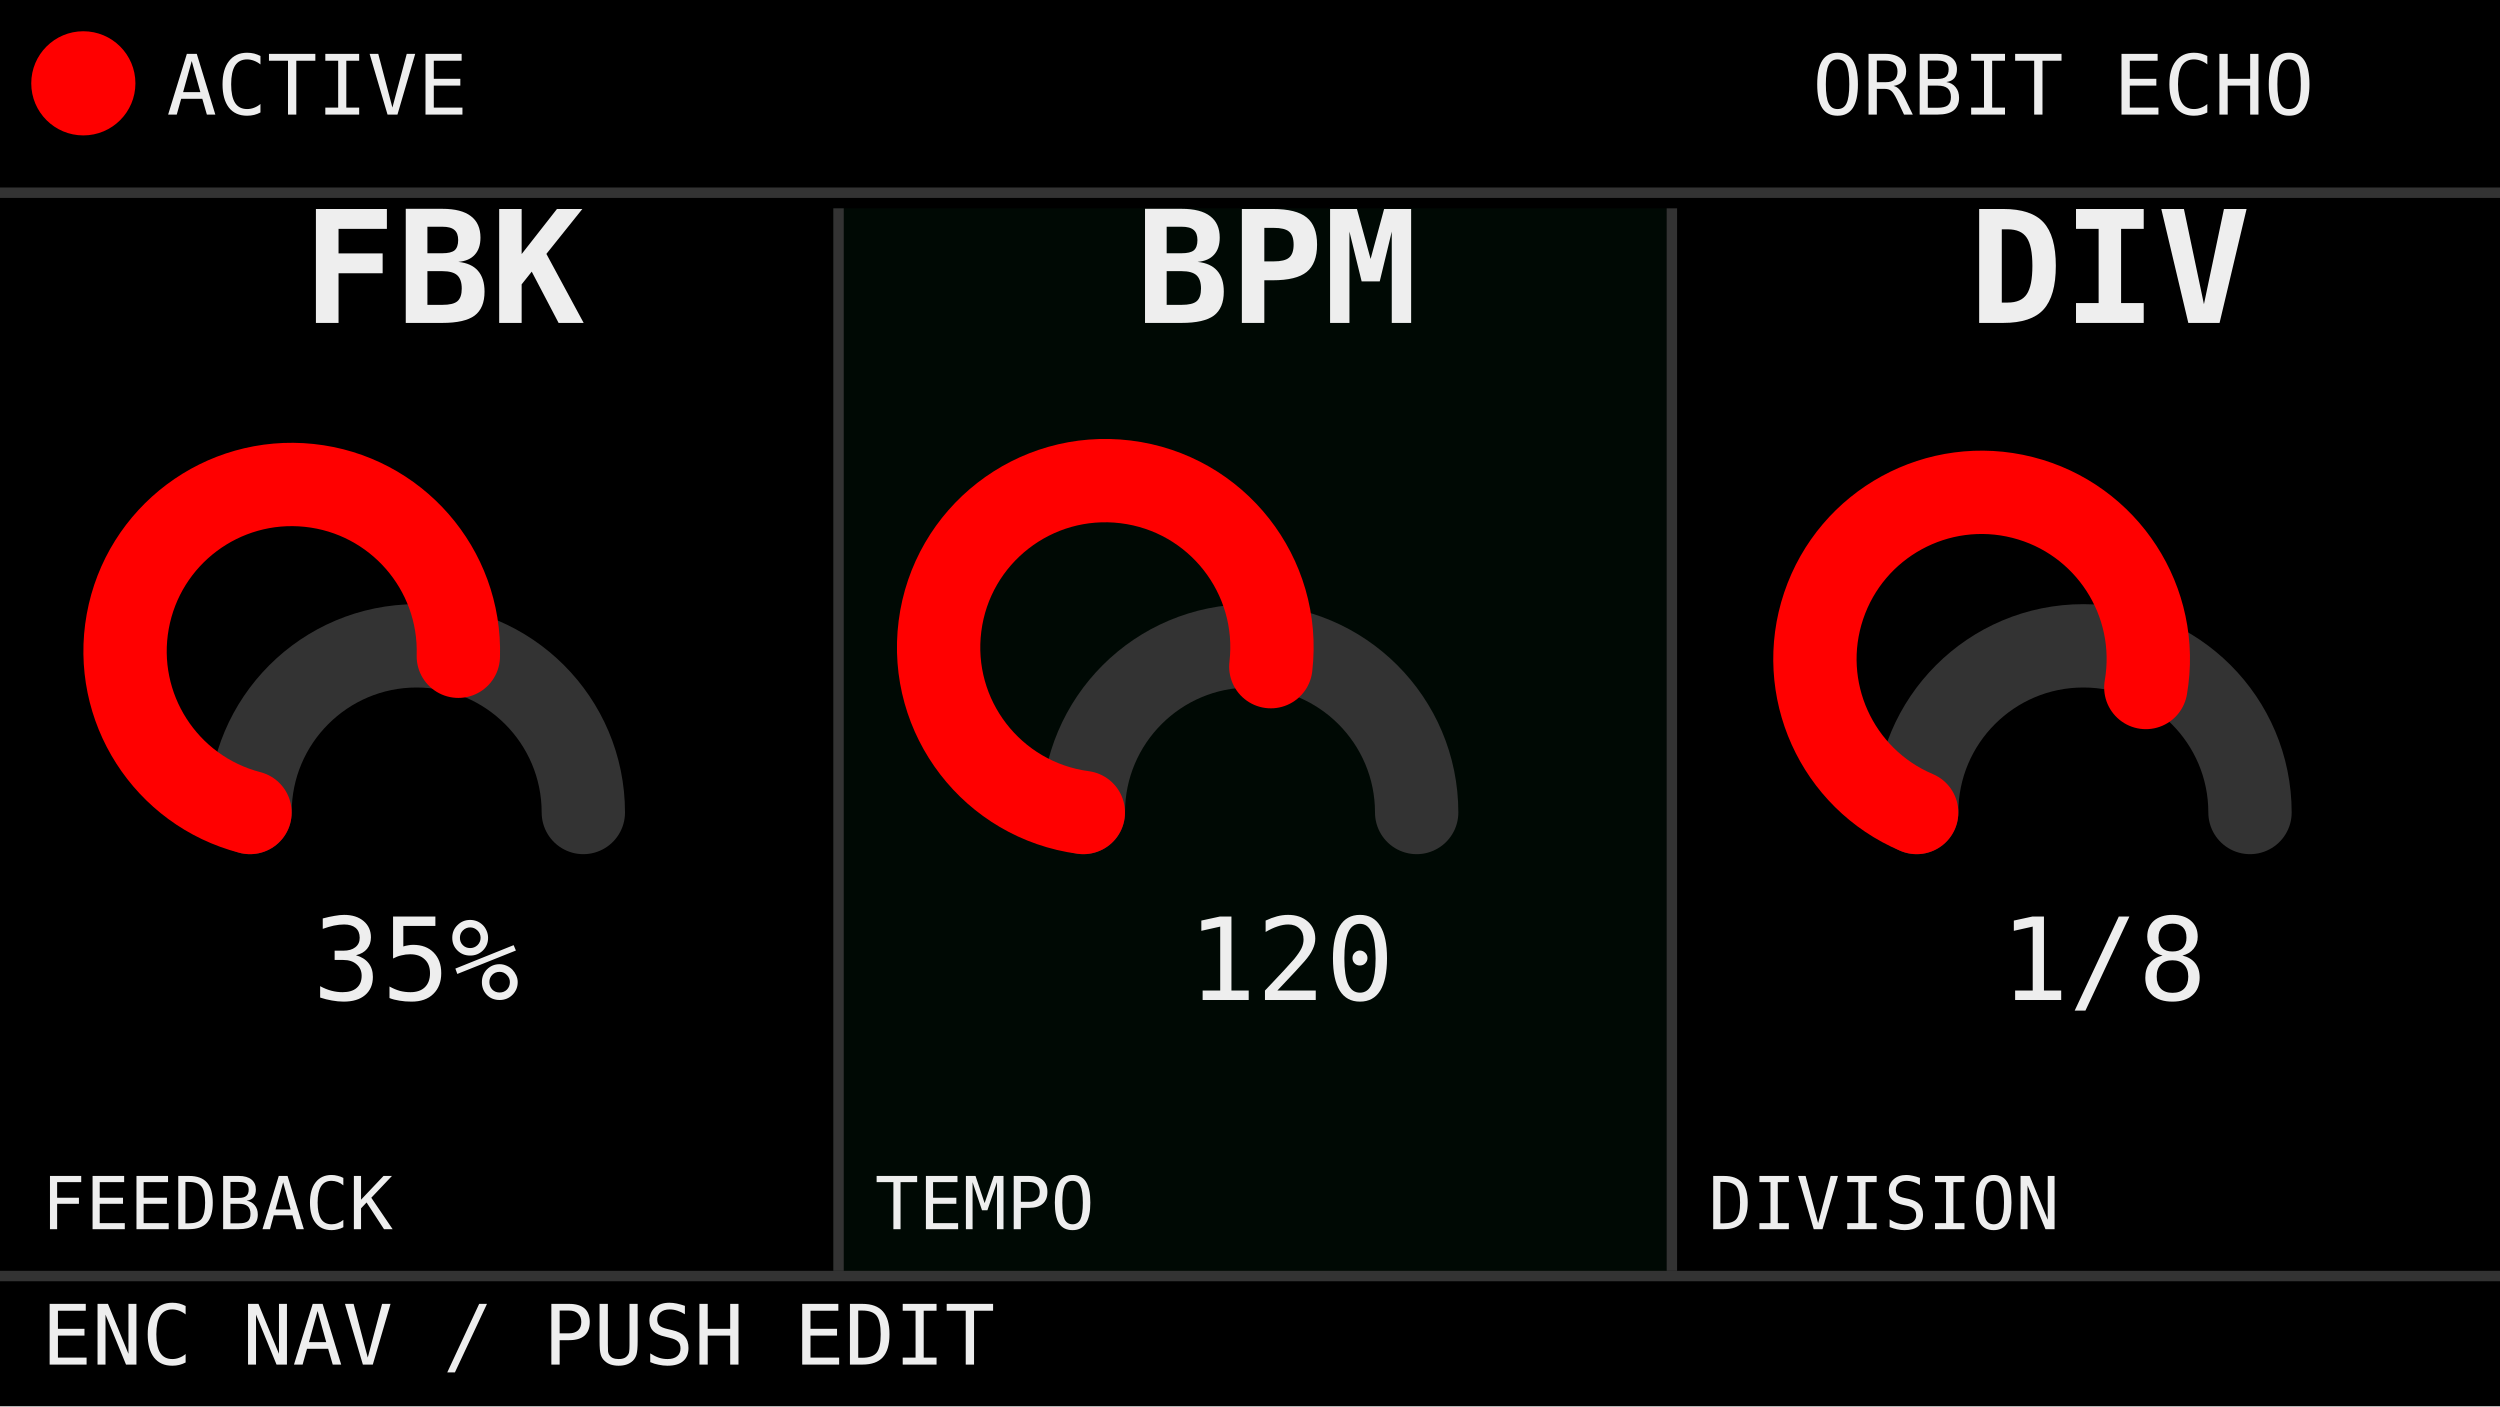
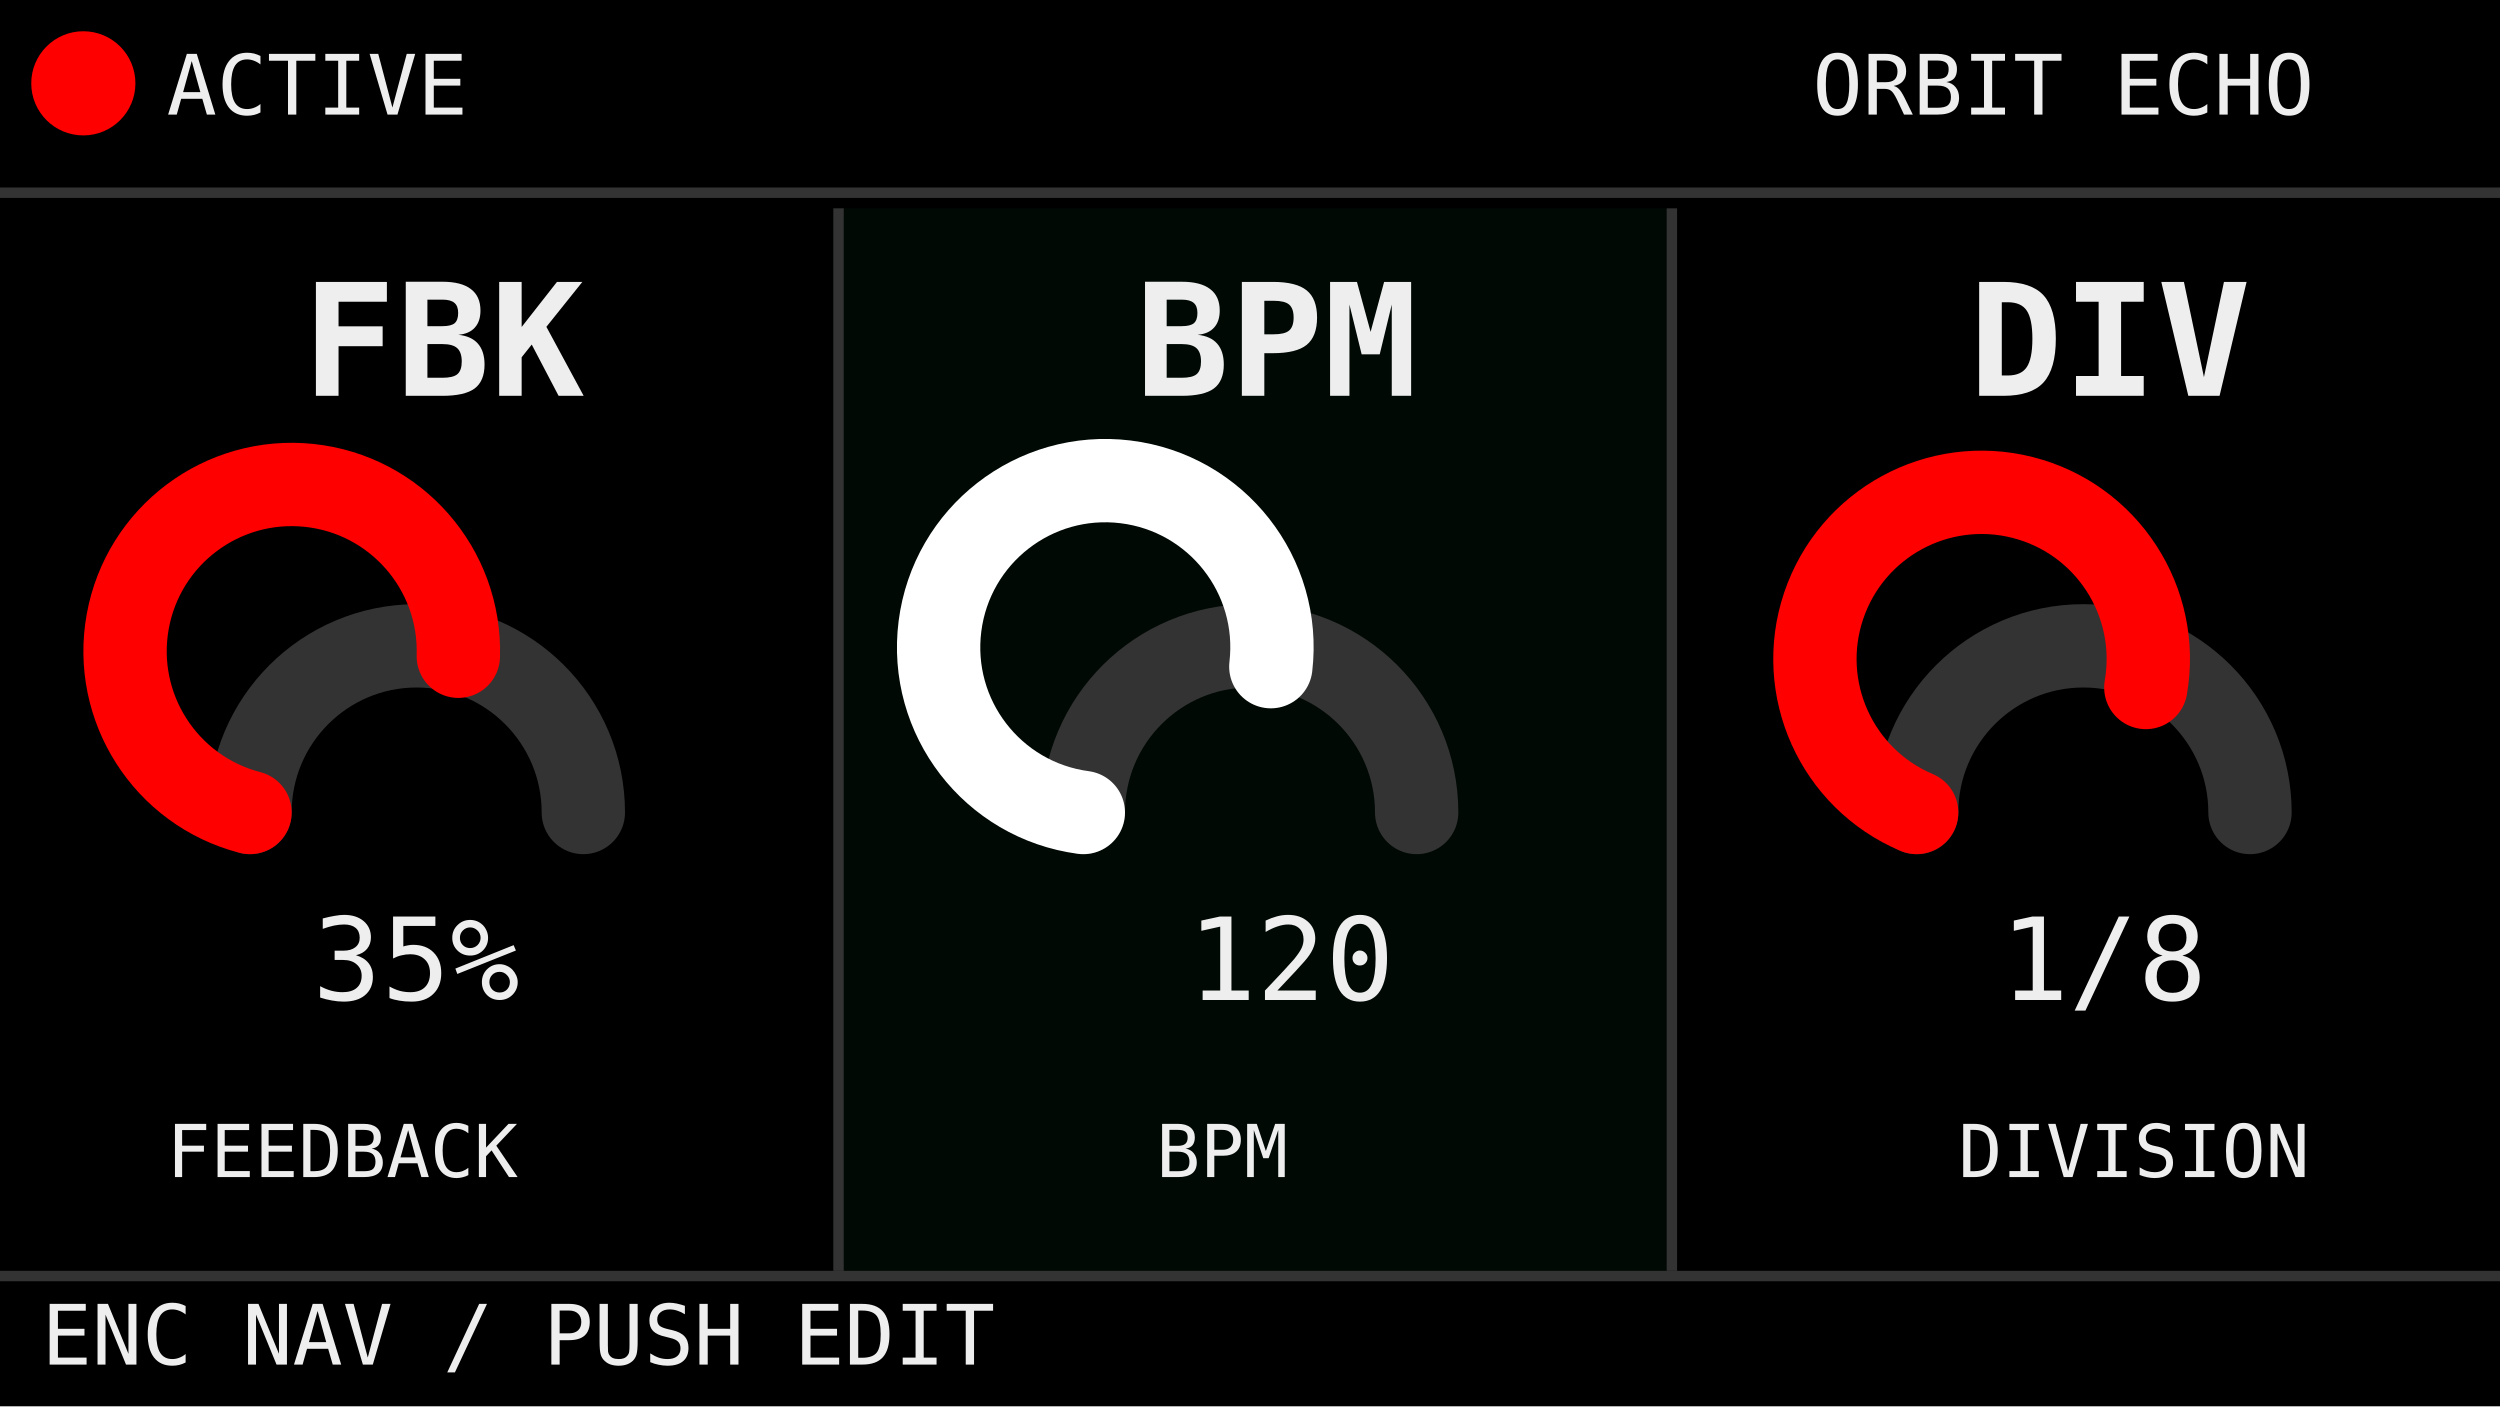
<svg xmlns="http://www.w3.org/2000/svg" viewBox="0 0 240 135" width="480" height="270">
  <defs>
-     <style>.bg{fill:#000}.line{fill:#333}.txt{fill:#EEE;font-family:monospace;font-size:8px}.big{fill:#EEE;font-family:monospace;font-size:15px;font-weight:700}.val{fill:#EEE;font-family:monospace;font-size:11px}.small{fill:#EEE;font-family:monospace;font-size:7px}.sel{fill:#0841}.track{fill:none;stroke:#333;stroke-width:8;stroke-linecap:round}.fill{fill:none;stroke:#F00;stroke-width:8;stroke-linecap:round}</style>
+     <style>.bg{fill:#000}.line{fill:#333}.txt{fill:#EEE;font-family:monospace;font-size:8px}.big{fill:#EEE;font-family:monospace;font-size:15px;font-weight:700}.val{fill:#EEE;font-family:monospace;font-size:11px}.small{fill:#EEE;font-family:monospace;font-size:7px}.sel{fill:#0841}.track{fill:none;stroke:#333;stroke-width:8;stroke-linecap:round}.fill{fill:none;stroke:#F00;stroke-width:8;stroke-linecap:round}.fillSel{fill:none;stroke:#FFF;stroke-width:8;stroke-linecap:round}</style>
  </defs>
  <rect class="bg" width="240" height="135" />
  <circle cx="8" cy="8" r="5" fill="#F00" />
  <text x="16" y="11" class="txt">ACTIVE</text>
  <text x="174" y="11" class="txt">ORBIT ECHO</text>
  <rect x="0" y="18" width="240" height="1" class="line" />
  <rect x="80" y="20" width="80" height="102" class="sel" />
  <rect x="80" y="20" width="1" height="102" class="line" />
  <rect x="160" y="20" width="1" height="102" class="line" />
-   <text x="29" y="31" class="big">FBK</text>
+   <text x="29" y="38" class="big">FBK</text>
  <path d="M 24 78 A 16 16 0 1 1 56 78" class="track" />
  <path d="M 24 78 A 16 16 0 1 1 44 63" class="fill" />
  <text x="30" y="96" class="val">35%</text>
-   <text x="4" y="118" class="small">FEEDBACK</text>
-   <text x="109" y="31" class="big">BPM</text>
+   <text x="16" y="113" class="small">FEEDBACK</text>
+   <text x="109" y="38" class="big">BPM</text>
  <path d="M 104 78 A 16 16 0 1 1 136 78" class="track" />
-   <path d="M 104 78 A 16 16 0 1 1 122 64" class="fill" />
+   <path d="M 104 78 A 16 16 0 1 1 122 64" class="fillSel" />
  <text x="114" y="96" class="val">120</text>
-   <text x="84" y="118" class="small">TEMPO</text>
-   <text x="189" y="31" class="big">DIV</text>
+   <text x="111" y="113" class="small">BPM</text>
+   <text x="189" y="38" class="big">DIV</text>
  <path d="M 184 78 A 16 16 0 1 1 216 78" class="track" />
  <path d="M 184 78 A 16 16 0 1 1 206 66" class="fill" />
  <text x="192" y="96" class="val">1/8</text>
-   <text x="164" y="118" class="small">DIVISION</text>
+   <text x="188" y="113" class="small">DIVISION</text>
  <rect x="0" y="122" width="240" height="1" class="line" />
  <text x="4" y="131" class="txt">ENC NAV / PUSH EDIT</text>
</svg>
